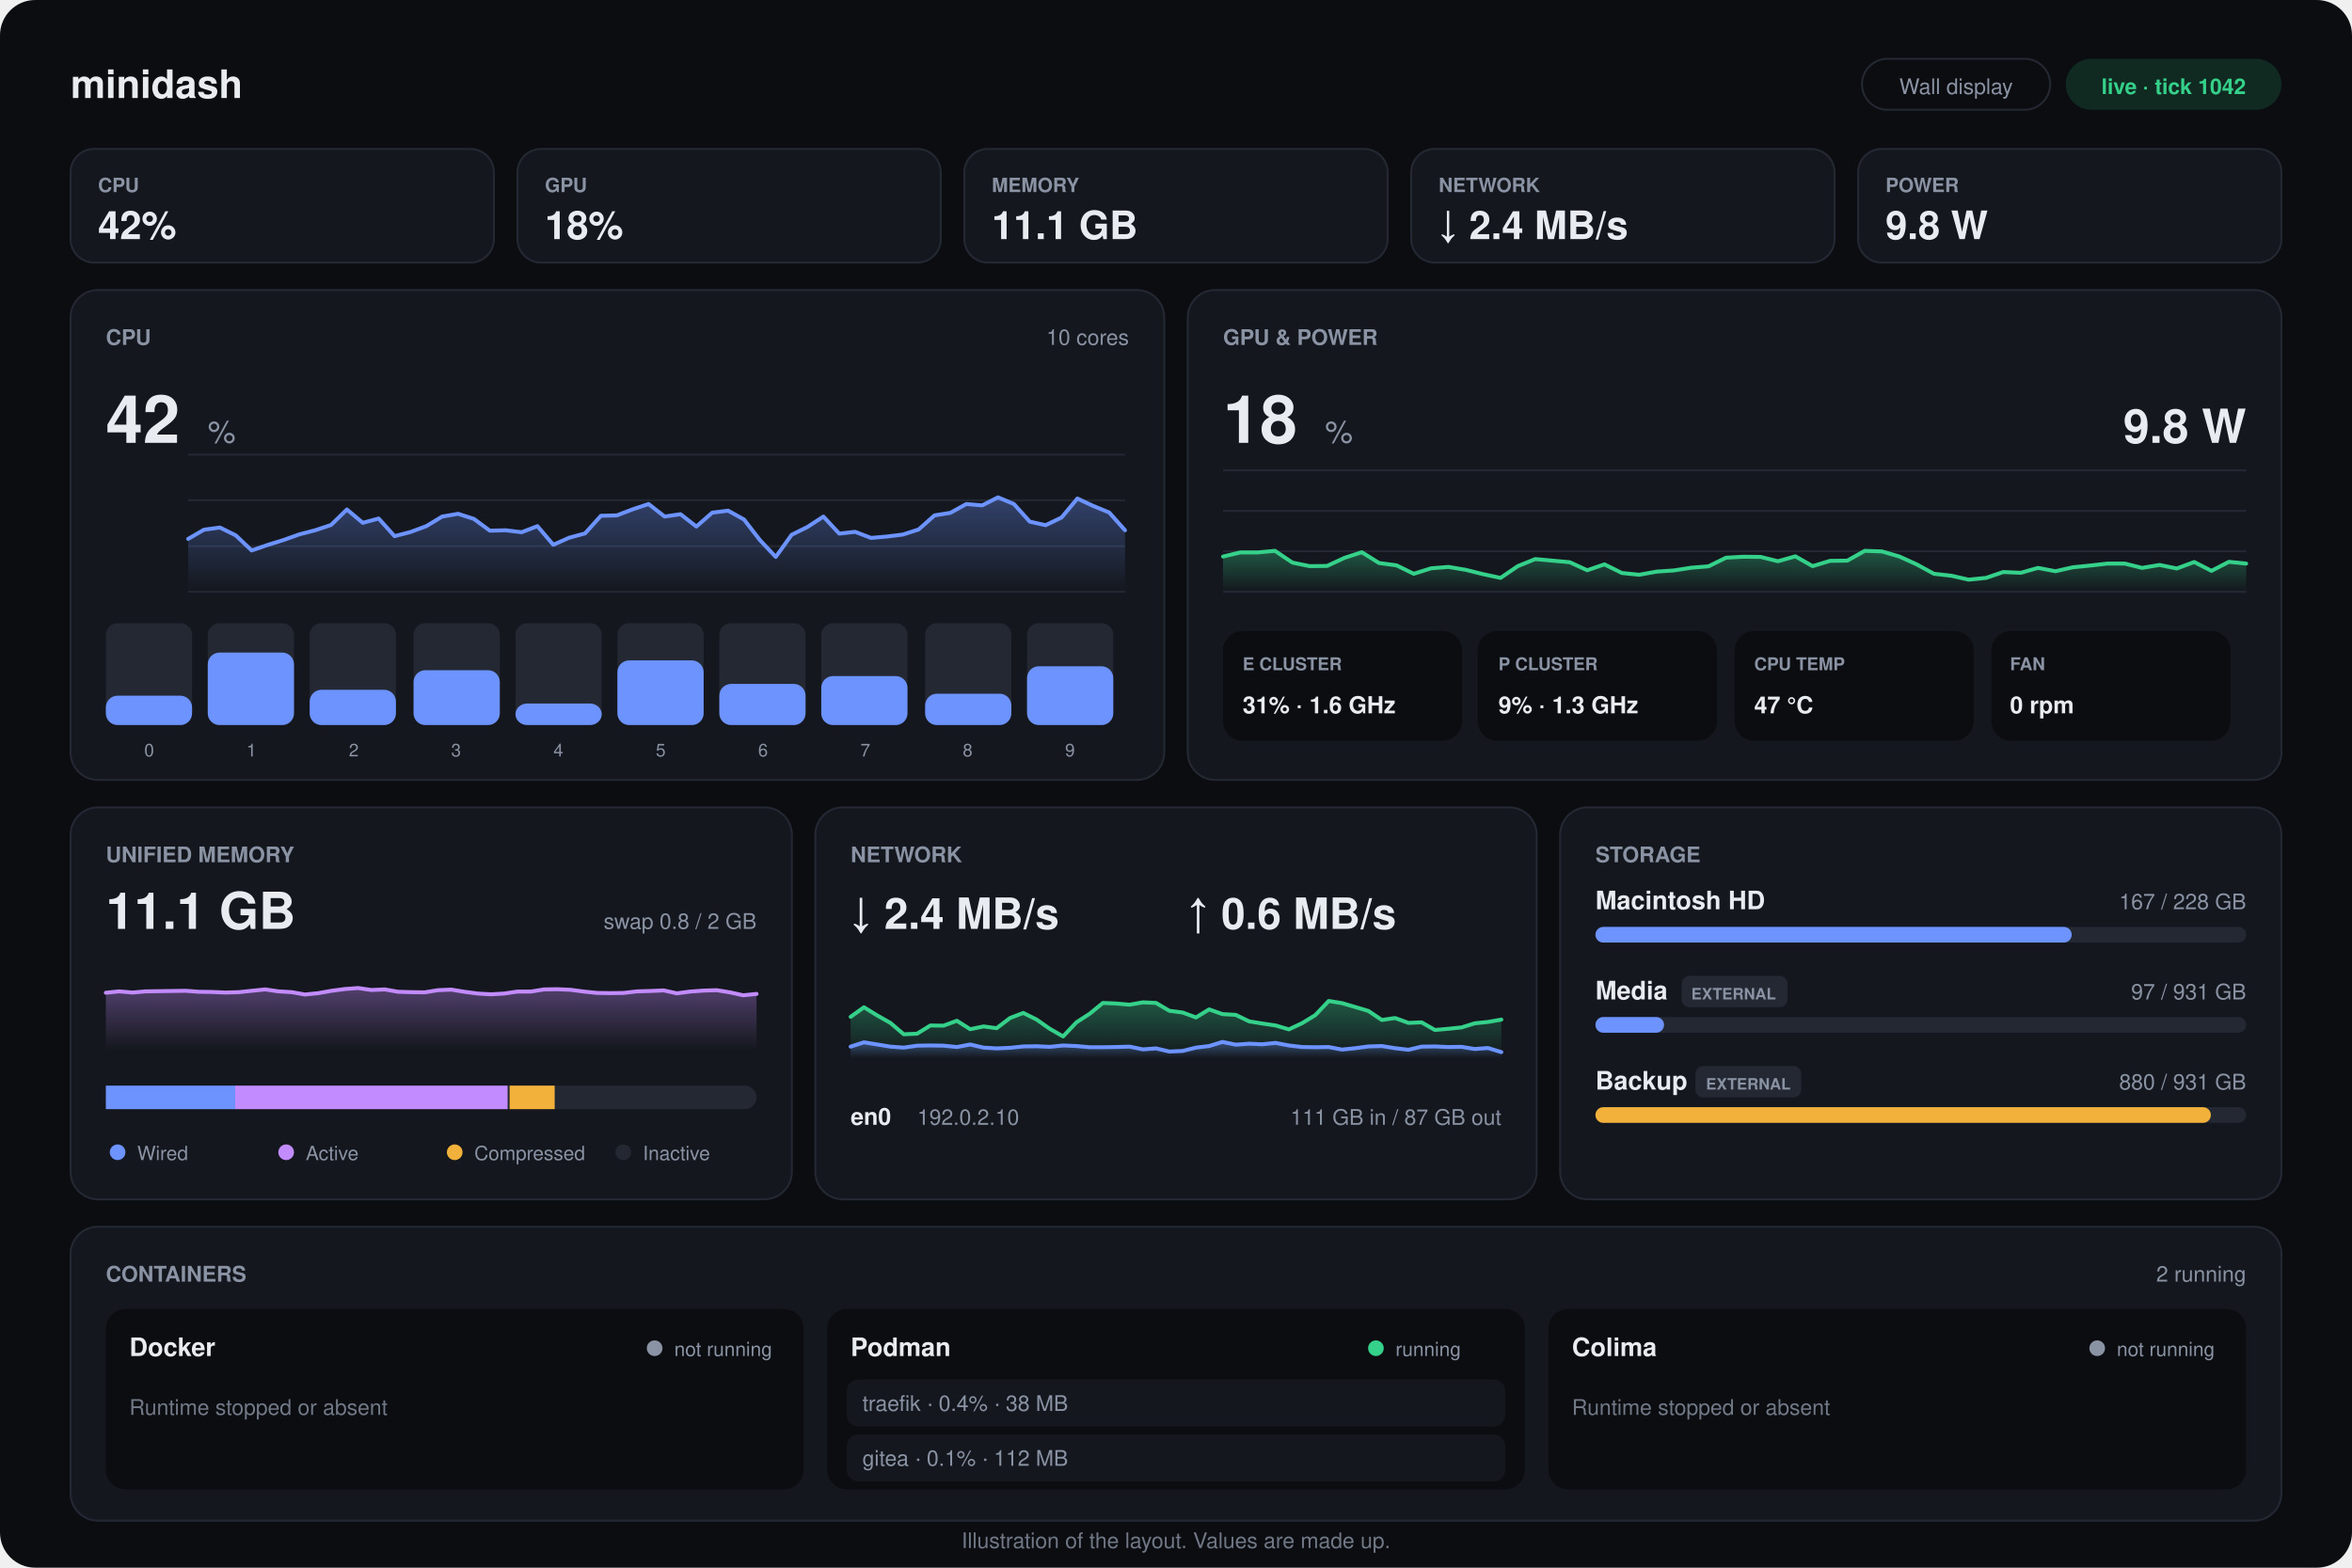
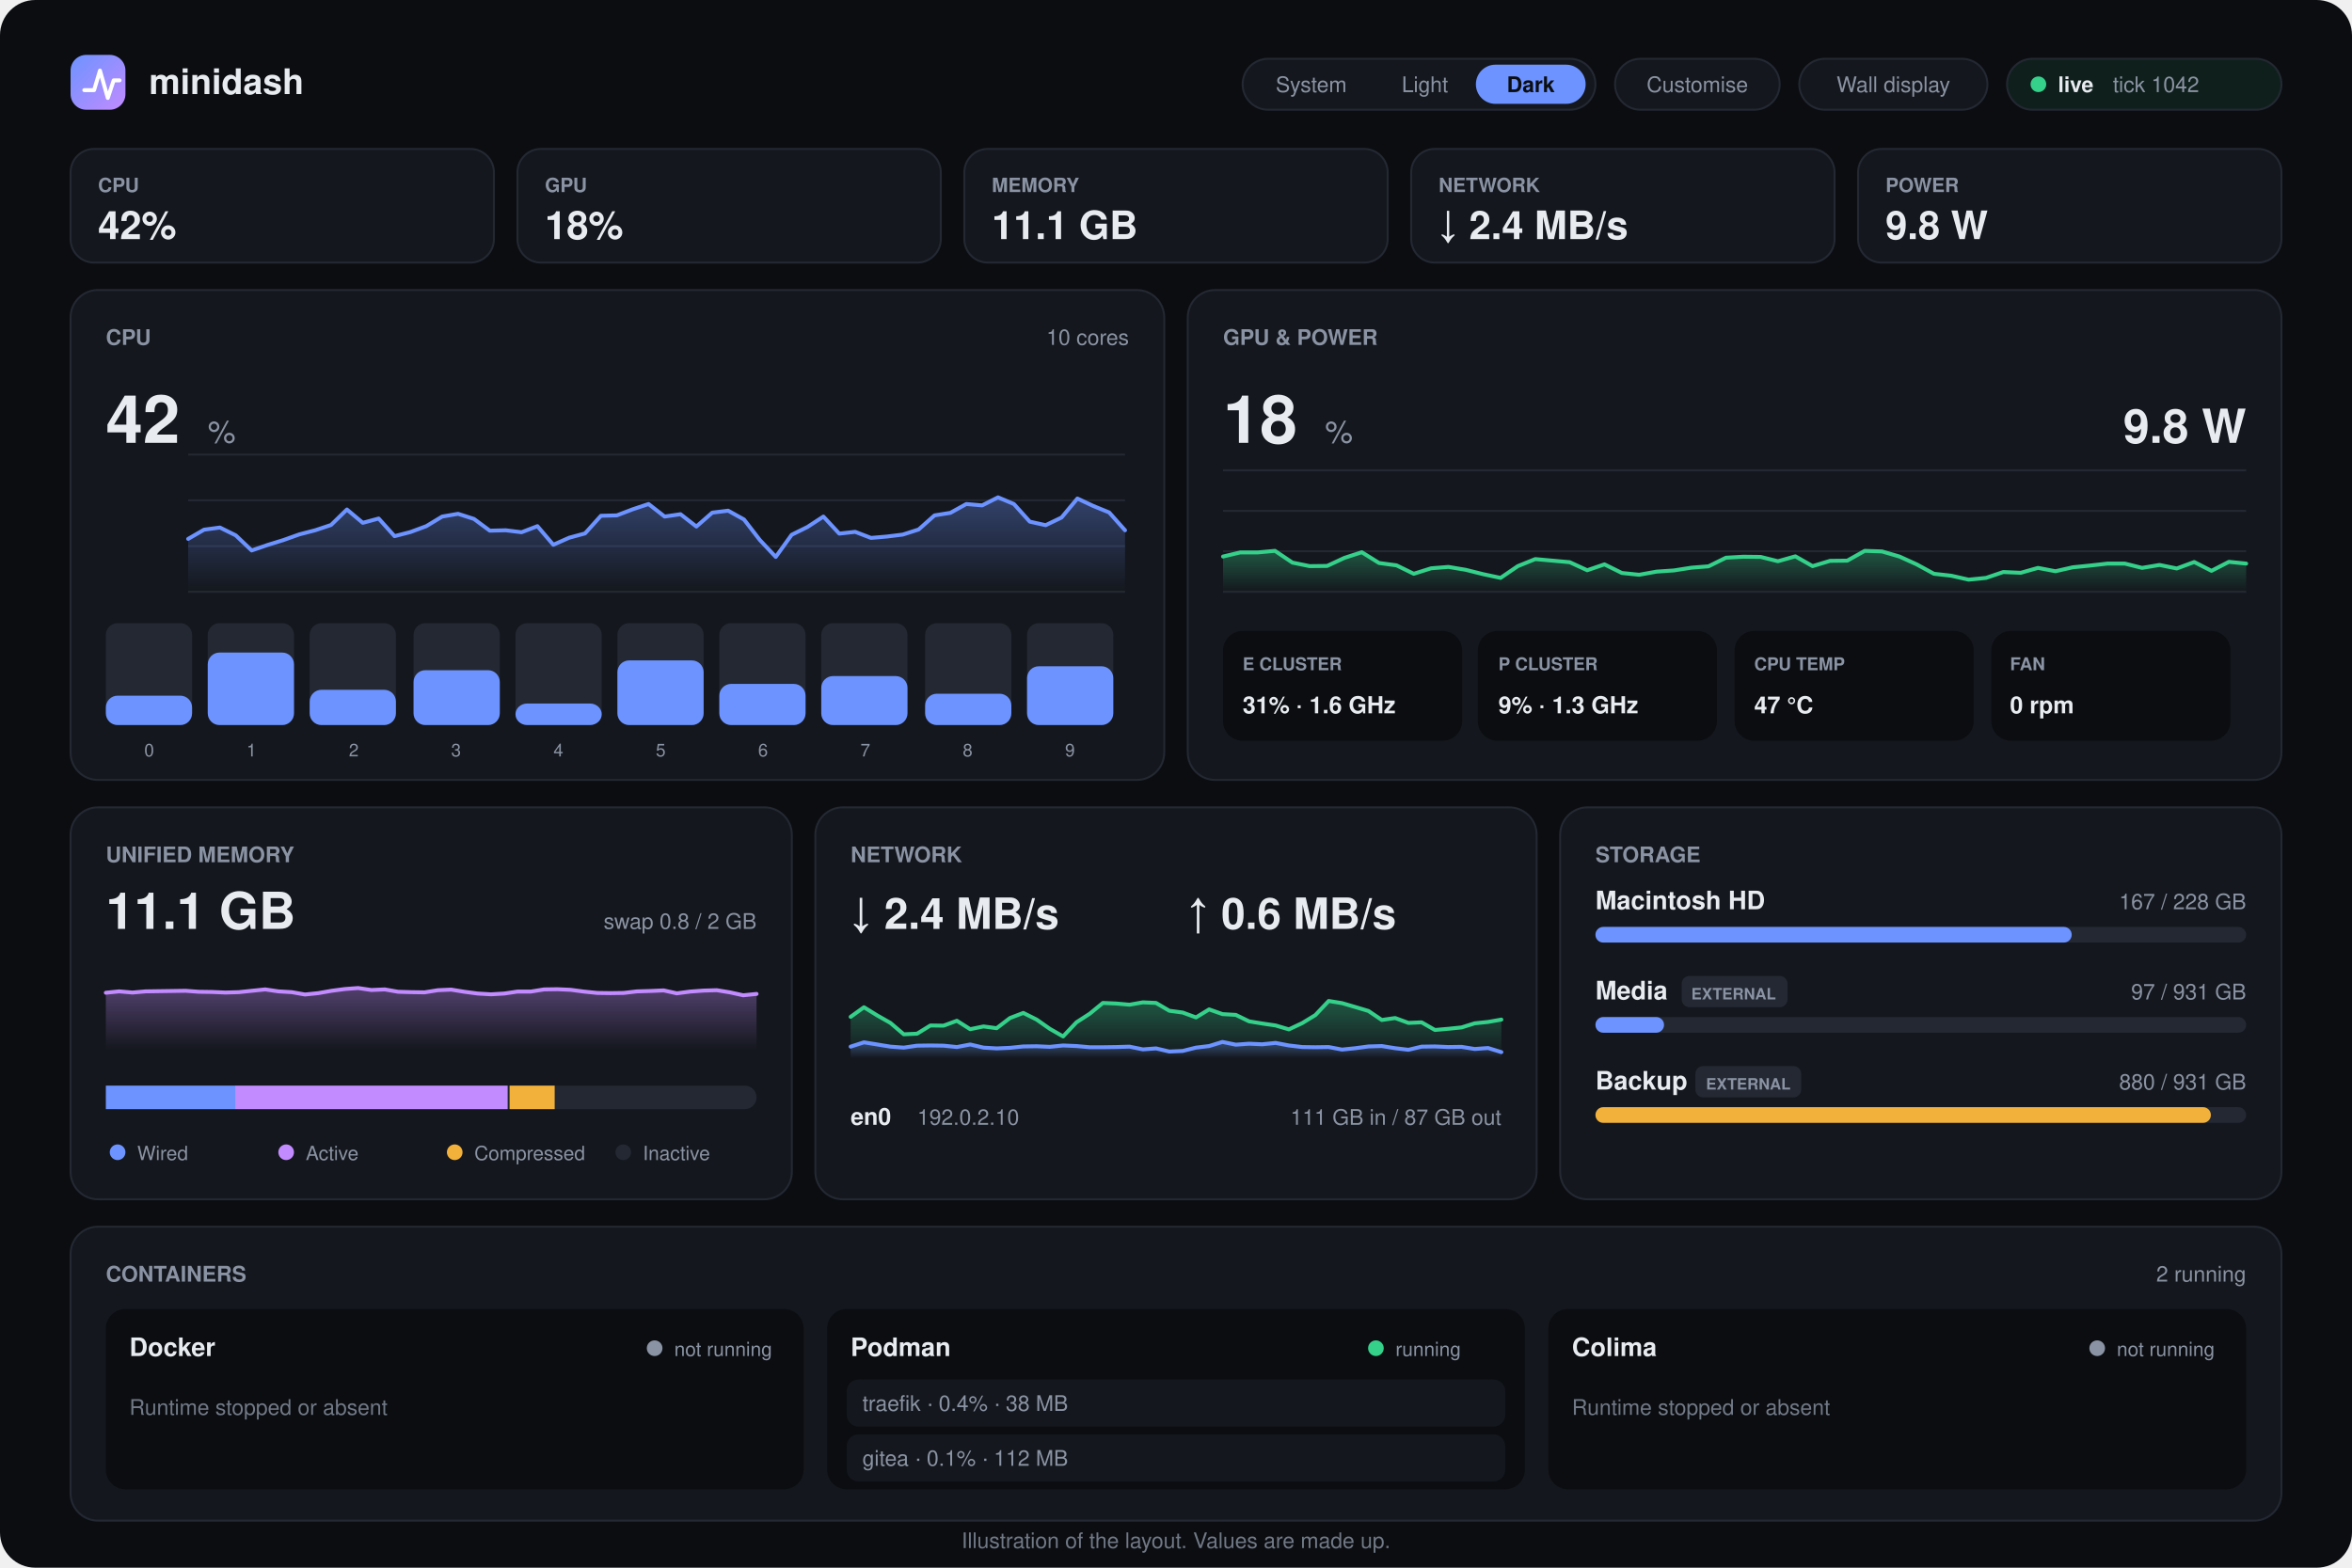
<svg xmlns="http://www.w3.org/2000/svg" width="1200" height="800" viewBox="0 0 1200 800" role="img" aria-labelledby="t d">
  <rect width="1200" height="800" rx="18" fill="#0b0d11" />
-   <text x="36" y="50" font-family="-apple-system, 'SF Pro Display', 'Segoe UI', Helvetica, Arial, sans-serif" font-size="20" font-weight="700" fill="#e8ebf0" text-anchor="start" opacity="1">minidash</text>
-   <rect x="950" y="30" width="96" height="26" rx="13" fill="none" stroke="#232832" />
-   <text x="998" y="48" font-family="-apple-system, 'SF Pro Display', 'Segoe UI', Helvetica, Arial, sans-serif" font-size="11" font-weight="500" fill="#8a93a3" text-anchor="middle" opacity="1">Wall display</text>
-   <rect x="1054" y="30" width="110" height="26" rx="13" fill="#35d08a" fill-opacity=".15" />
-   <text x="1109" y="48" font-family="-apple-system, 'SF Pro Display', 'Segoe UI', Helvetica, Arial, sans-serif" font-size="11" font-weight="600" fill="#35d08a" text-anchor="middle" opacity="1">live · tick 1042</text>
+   <defs>
+     <linearGradient id="hm" x1="0" y1="0" x2="1" y2="1">
+       <stop offset="0" stop-color="#6c93ff" />
+       <stop offset="1" stop-color="#c28bff" />
+     </linearGradient>
+   </defs>
+   <rect x="36" y="28" width="28" height="28" rx="8" fill="url(#hm)" />
+   <polyline points="43,46 48,46 51,36 55,50 58,41 61,41" fill="none" stroke="#fff" stroke-width="2" stroke-linecap="round" stroke-linejoin="round" />
+   <text x="76" y="48" font-family="-apple-system, 'SF Pro Display', 'Segoe UI', Helvetica, Arial, sans-serif" font-size="18" font-weight="700" fill="#e8ebf0" text-anchor="start" opacity="1">minidash</text>
+   <rect x="1024" y="30" width="140" height="26" rx="13" fill="#35d08a" fill-opacity=".10" stroke="#232832" />
+   <circle cx="1040" cy="43" r="4" fill="#35d08a" />
+   <text x="1050" y="47" font-family="-apple-system, 'SF Pro Display', 'Segoe UI', Helvetica, Arial, sans-serif" font-size="11" font-weight="600" fill="#e8ebf0" text-anchor="start" opacity="1">live</text>
+   <text x="1078" y="47" font-family="-apple-system, 'SF Pro Display', 'Segoe UI', Helvetica, Arial, sans-serif" font-size="11" font-weight="400" fill="#8a93a3" text-anchor="start" opacity="1">tick 1042</text>
+   <rect x="918" y="30" width="96" height="26" rx="13" fill="#14171d" stroke="#232832" />
+   <text x="966" y="47" font-family="-apple-system, 'SF Pro Display', 'Segoe UI', Helvetica, Arial, sans-serif" font-size="11" font-weight="500" fill="#8a93a3" text-anchor="middle" opacity="1">Wall display</text>
+   <rect x="824" y="30" width="84" height="26" rx="13" fill="#14171d" stroke="#232832" />
+   <text x="866" y="47" font-family="-apple-system, 'SF Pro Display', 'Segoe UI', Helvetica, Arial, sans-serif" font-size="11" font-weight="500" fill="#8a93a3" text-anchor="middle" opacity="1">Customise</text>
+   <rect x="634" y="30" width="180" height="26" rx="13" fill="#14171d" stroke="#232832" />
+   <rect x="637" y="33" width="64" height="20" rx="10" fill="none" />
+   <text x="669" y="47" font-family="-apple-system, 'SF Pro Display', 'Segoe UI', Helvetica, Arial, sans-serif" font-size="11" font-weight="500" fill="#8a93a3" text-anchor="middle" opacity="1">System</text>
+   <rect x="701" y="33" width="52" height="20" rx="10" fill="none" />
+   <text x="727" y="47" font-family="-apple-system, 'SF Pro Display', 'Segoe UI', Helvetica, Arial, sans-serif" font-size="11" font-weight="500" fill="#8a93a3" text-anchor="middle" opacity="1">Light</text>
+   <rect x="753" y="33" width="56" height="20" rx="10" fill="#6c93ff" />
+   <text x="781" y="47" font-family="-apple-system, 'SF Pro Display', 'Segoe UI', Helvetica, Arial, sans-serif" font-size="11" font-weight="600" fill="#0b0d11" text-anchor="middle" opacity="1">Dark</text>
  <rect x="36" y="76" width="216" height="58" rx="12" fill="#14171d" stroke="#232832" />
  <text x="50.0" y="98" font-family="-apple-system, 'SF Pro Display', 'Segoe UI', Helvetica, Arial, sans-serif" font-size="10" font-weight="600" fill="#8a93a3" text-anchor="start" opacity="1">CPU</text>
  <text x="50.0" y="122" font-family="-apple-system, 'SF Pro Display', 'Segoe UI', Helvetica, Arial, sans-serif" font-size="20" font-weight="650" fill="#e8ebf0" text-anchor="start" opacity="1">42%</text>
  <rect x="264" y="76" width="216" height="58" rx="12" fill="#14171d" stroke="#232832" />
  <text x="278.0" y="98" font-family="-apple-system, 'SF Pro Display', 'Segoe UI', Helvetica, Arial, sans-serif" font-size="10" font-weight="600" fill="#8a93a3" text-anchor="start" opacity="1">GPU</text>
  <text x="278.0" y="122" font-family="-apple-system, 'SF Pro Display', 'Segoe UI', Helvetica, Arial, sans-serif" font-size="20" font-weight="650" fill="#e8ebf0" text-anchor="start" opacity="1">18%</text>
  <rect x="492" y="76" width="216" height="58" rx="12" fill="#14171d" stroke="#232832" />
  <text x="506.0" y="98" font-family="-apple-system, 'SF Pro Display', 'Segoe UI', Helvetica, Arial, sans-serif" font-size="10" font-weight="600" fill="#8a93a3" text-anchor="start" opacity="1">MEMORY</text>
  <text x="506.0" y="122" font-family="-apple-system, 'SF Pro Display', 'Segoe UI', Helvetica, Arial, sans-serif" font-size="20" font-weight="650" fill="#e8ebf0" text-anchor="start" opacity="1">11.1 GB</text>
  <rect x="720" y="76" width="216" height="58" rx="12" fill="#14171d" stroke="#232832" />
  <text x="734.0" y="98" font-family="-apple-system, 'SF Pro Display', 'Segoe UI', Helvetica, Arial, sans-serif" font-size="10" font-weight="600" fill="#8a93a3" text-anchor="start" opacity="1">NETWORK</text>
  <text x="734.0" y="122" font-family="-apple-system, 'SF Pro Display', 'Segoe UI', Helvetica, Arial, sans-serif" font-size="20" font-weight="650" fill="#e8ebf0" text-anchor="start" opacity="1">↓ 2.4 MB/s</text>
  <rect x="948" y="76" width="216" height="58" rx="12" fill="#14171d" stroke="#232832" />
  <text x="962.0" y="98" font-family="-apple-system, 'SF Pro Display', 'Segoe UI', Helvetica, Arial, sans-serif" font-size="10" font-weight="600" fill="#8a93a3" text-anchor="start" opacity="1">POWER</text>
  <text x="962.0" y="122" font-family="-apple-system, 'SF Pro Display', 'Segoe UI', Helvetica, Arial, sans-serif" font-size="20" font-weight="650" fill="#e8ebf0" text-anchor="start" opacity="1">9.8 W</text>
  <rect x="36" y="148" width="558.0" height="250" rx="14" fill="#14171d" stroke="#232832" />
  <text x="54" y="176" font-family="-apple-system, 'SF Pro Display', 'Segoe UI', Helvetica, Arial, sans-serif" font-size="11" font-weight="700" fill="#8a93a3" text-anchor="start" opacity="1">CPU</text>
  <text x="576.0" y="176" font-family="-apple-system, 'SF Pro Display', 'Segoe UI', Helvetica, Arial, sans-serif" font-size="11" font-weight="400" fill="#8a93a3" text-anchor="end" opacity="1">10 cores</text>
  <text x="54" y="226" font-family="-apple-system, 'SF Pro Display', 'Segoe UI', Helvetica, Arial, sans-serif" font-size="34" font-weight="700" fill="#e8ebf0" text-anchor="start" opacity="1">42</text>
  <text x="106" y="226" font-family="-apple-system, 'SF Pro Display', 'Segoe UI', Helvetica, Arial, sans-serif" font-size="16" font-weight="400" fill="#8a93a3" text-anchor="start" opacity="1">%</text>
  <line x1="96" y1="232.0" x2="574.0" y2="232.0" stroke="#232832" stroke-width="1" />
  <line x1="96" y1="255.3" x2="574.0" y2="255.3" stroke="#232832" stroke-width="1" />
  <line x1="96" y1="278.7" x2="574.0" y2="278.7" stroke="#232832" stroke-width="1" />
  <line x1="96" y1="302.0" x2="574.0" y2="302.0" stroke="#232832" stroke-width="1" />
  <defs>
    <linearGradient id="c1" x1="0" y1="0" x2="0" y2="1">
      <stop offset="0" stop-color="#6c93ff" stop-opacity=".35" />
      <stop offset="1" stop-color="#6c93ff" stop-opacity="0" />
    </linearGradient>
  </defs>
  <polygon points="96.0,302.0 96.0,275.0 104.1,270.3 112.2,269.2 120.3,273.2 128.4,280.9 136.5,278.1 144.6,275.6 152.7,272.7 160.8,270.6 168.9,267.9 177.0,260.0 185.1,266.8 193.2,264.6 201.3,273.6 209.4,271.5 217.5,268.5 225.6,263.6 233.7,262.2 241.8,264.8 249.9,270.8 258.0,270.6 266.1,271.6 274.2,268.5 282.3,278.0 290.4,274.4 298.5,272.2 306.6,263.2 314.7,263.0 322.8,259.9 330.9,257.2 339.1,263.6 347.2,262.4 355.3,268.7 363.4,261.6 371.5,260.6 379.6,265.1 387.7,275.6 395.8,284.2 403.9,272.9 412.0,268.9 420.1,263.6 428.2,272.3 436.3,271.4 444.4,274.5 452.5,273.8 460.6,272.8 468.7,270.2 476.8,263.0 484.9,261.7 493.0,257.2 501.1,257.9 509.2,253.8 517.3,257.2 525.4,266.2 533.5,268.0 541.6,264.1 549.7,254.4 557.8,258.2 565.9,261.5 574.0,270.6 574.0,302.0" fill="url(#c1)" />
  <polyline points="96.0,275.0 104.1,270.3 112.2,269.2 120.3,273.2 128.4,280.9 136.5,278.1 144.6,275.6 152.7,272.7 160.8,270.6 168.9,267.9 177.0,260.0 185.1,266.8 193.2,264.6 201.3,273.6 209.4,271.5 217.5,268.5 225.6,263.6 233.7,262.2 241.8,264.8 249.9,270.8 258.0,270.6 266.1,271.6 274.2,268.5 282.3,278.0 290.4,274.4 298.5,272.2 306.6,263.2 314.7,263.0 322.8,259.9 330.9,257.2 339.1,263.6 347.2,262.4 355.3,268.7 363.4,261.6 371.5,260.6 379.6,265.1 387.7,275.6 395.8,284.2 403.9,272.9 412.0,268.9 420.1,263.6 428.2,272.3 436.3,271.4 444.4,274.5 452.5,273.8 460.6,272.8 468.7,270.2 476.8,263.0 484.9,261.7 493.0,257.2 501.1,257.9 509.2,253.8 517.3,257.2 525.4,266.2 533.5,268.0 541.6,264.1 549.7,254.4 557.8,258.2 565.9,261.5 574.0,270.6" fill="none" stroke="#6c93ff" stroke-width="2" stroke-linejoin="round" stroke-linecap="round" />
  <rect x="54" y="318" width="44" height="52" rx="6" fill="#232832" />
  <rect x="54" y="355" width="44" height="15" rx="6" fill="#6c93ff" />
  <text x="76.1" y="386" font-family="-apple-system, 'SF Pro Display', 'Segoe UI', Helvetica, Arial, sans-serif" font-size="9" font-weight="400" fill="#8a93a3" text-anchor="middle" opacity="1">0</text>
  <rect x="106" y="318" width="44" height="52" rx="6" fill="#232832" />
  <rect x="106" y="333" width="44" height="37" rx="6" fill="#6c93ff" />
  <text x="128.3" y="386" font-family="-apple-system, 'SF Pro Display', 'Segoe UI', Helvetica, Arial, sans-serif" font-size="9" font-weight="400" fill="#8a93a3" text-anchor="middle" opacity="1">1</text>
  <rect x="158" y="318" width="44" height="52" rx="6" fill="#232832" />
  <rect x="158" y="352" width="44" height="18" rx="6" fill="#6c93ff" />
  <text x="180.5" y="386" font-family="-apple-system, 'SF Pro Display', 'Segoe UI', Helvetica, Arial, sans-serif" font-size="9" font-weight="400" fill="#8a93a3" text-anchor="middle" opacity="1">2</text>
  <rect x="211" y="318" width="44" height="52" rx="6" fill="#232832" />
  <rect x="211" y="342" width="44" height="28" rx="6" fill="#6c93ff" />
  <text x="232.7" y="386" font-family="-apple-system, 'SF Pro Display', 'Segoe UI', Helvetica, Arial, sans-serif" font-size="9" font-weight="400" fill="#8a93a3" text-anchor="middle" opacity="1">3</text>
  <rect x="263" y="318" width="44" height="52" rx="6" fill="#232832" />
  <rect x="263" y="359" width="44" height="11" rx="6" fill="#6c93ff" />
  <text x="284.9" y="386" font-family="-apple-system, 'SF Pro Display', 'Segoe UI', Helvetica, Arial, sans-serif" font-size="9" font-weight="400" fill="#8a93a3" text-anchor="middle" opacity="1">4</text>
  <rect x="315" y="318" width="44" height="52" rx="6" fill="#232832" />
  <rect x="315" y="337" width="44" height="33" rx="6" fill="#6c93ff" />
  <text x="337.1" y="386" font-family="-apple-system, 'SF Pro Display', 'Segoe UI', Helvetica, Arial, sans-serif" font-size="9" font-weight="400" fill="#8a93a3" text-anchor="middle" opacity="1">5</text>
  <rect x="367" y="318" width="44" height="52" rx="6" fill="#232832" />
  <rect x="367" y="349" width="44" height="21" rx="6" fill="#6c93ff" />
  <text x="389.3" y="386" font-family="-apple-system, 'SF Pro Display', 'Segoe UI', Helvetica, Arial, sans-serif" font-size="9" font-weight="400" fill="#8a93a3" text-anchor="middle" opacity="1">6</text>
  <rect x="419" y="318" width="44" height="52" rx="6" fill="#232832" />
  <rect x="419" y="345" width="44" height="25" rx="6" fill="#6c93ff" />
  <text x="441.5" y="386" font-family="-apple-system, 'SF Pro Display', 'Segoe UI', Helvetica, Arial, sans-serif" font-size="9" font-weight="400" fill="#8a93a3" text-anchor="middle" opacity="1">7</text>
  <rect x="472" y="318" width="44" height="52" rx="6" fill="#232832" />
  <rect x="472" y="354" width="44" height="16" rx="6" fill="#6c93ff" />
  <text x="493.7" y="386" font-family="-apple-system, 'SF Pro Display', 'Segoe UI', Helvetica, Arial, sans-serif" font-size="9" font-weight="400" fill="#8a93a3" text-anchor="middle" opacity="1">8</text>
  <rect x="524" y="318" width="44" height="52" rx="6" fill="#232832" />
  <rect x="524" y="340" width="44" height="30" rx="6" fill="#6c93ff" />
  <text x="545.9" y="386" font-family="-apple-system, 'SF Pro Display', 'Segoe UI', Helvetica, Arial, sans-serif" font-size="9" font-weight="400" fill="#8a93a3" text-anchor="middle" opacity="1">9</text>
  <rect x="606.0" y="148" width="558.0" height="250" rx="14" fill="#14171d" stroke="#232832" />
  <text x="624.0" y="176" font-family="-apple-system, 'SF Pro Display', 'Segoe UI', Helvetica, Arial, sans-serif" font-size="11" font-weight="700" fill="#8a93a3" text-anchor="start" opacity="1">GPU &amp; POWER</text>
  <text x="624.0" y="226" font-family="-apple-system, 'SF Pro Display', 'Segoe UI', Helvetica, Arial, sans-serif" font-size="34" font-weight="700" fill="#e8ebf0" text-anchor="start" opacity="1">18</text>
  <text x="676.0" y="226" font-family="-apple-system, 'SF Pro Display', 'Segoe UI', Helvetica, Arial, sans-serif" font-size="16" font-weight="400" fill="#8a93a3" text-anchor="start" opacity="1">%</text>
  <text x="1146.0" y="226" font-family="-apple-system, 'SF Pro Display', 'Segoe UI', Helvetica, Arial, sans-serif" font-size="24" font-weight="650" fill="#e8ebf0" text-anchor="end" opacity="1">9.8 W</text>
  <line x1="624.0" y1="240.0" x2="1146.0" y2="240.0" stroke="#232832" stroke-width="1" />
  <line x1="624.0" y1="260.7" x2="1146.0" y2="260.7" stroke="#232832" stroke-width="1" />
  <line x1="624.0" y1="281.3" x2="1146.0" y2="281.3" stroke="#232832" stroke-width="1" />
  <line x1="624.0" y1="302.0" x2="1146.0" y2="302.0" stroke="#232832" stroke-width="1" />
  <defs>
    <linearGradient id="c2" x1="0" y1="0" x2="0" y2="1">
      <stop offset="0" stop-color="#35d08a" stop-opacity=".35" />
      <stop offset="1" stop-color="#35d08a" stop-opacity="0" />
    </linearGradient>
  </defs>
  <polygon points="624.0,302.0 624.0,284.0 632.8,281.9 641.7,281.9 650.5,281.1 659.4,287.1 668.2,288.9 677.1,288.8 685.9,284.7 694.8,281.8 703.6,287.3 712.5,288.5 721.3,292.8 730.2,290.0 739.0,289.3 747.9,290.8 756.7,293.0 765.6,294.9 774.4,288.9 783.3,285.3 792.1,286.1 800.9,286.9 809.8,291.0 818.6,288.0 827.5,292.4 836.3,293.3 845.2,291.7 854.0,291.1 862.9,289.7 871.7,289.0 880.6,284.6 889.4,284.1 898.3,284.2 907.1,286.4 916.0,283.9 924.8,288.9 933.7,286.2 942.5,286.1 951.4,281.1 960.2,281.4 969.1,284.0 977.9,288.0 986.7,292.8 995.6,293.8 1004.4,295.8 1013.3,294.9 1022.1,291.9 1031.0,292.3 1039.8,289.8 1048.7,291.5 1057.5,289.5 1066.4,288.6 1075.2,287.6 1084.1,287.6 1092.9,289.8 1101.8,288.3 1110.6,290.1 1119.5,286.8 1128.3,291.3 1137.2,286.7 1146.0,287.6 1146.0,302.0" fill="url(#c2)" />
  <polyline points="624.0,284.0 632.8,281.9 641.7,281.9 650.5,281.1 659.4,287.1 668.2,288.9 677.1,288.8 685.9,284.7 694.8,281.8 703.6,287.3 712.5,288.5 721.3,292.8 730.2,290.0 739.0,289.3 747.9,290.8 756.7,293.0 765.6,294.9 774.4,288.9 783.3,285.3 792.1,286.1 800.9,286.9 809.8,291.0 818.6,288.0 827.5,292.4 836.3,293.3 845.2,291.7 854.0,291.1 862.9,289.7 871.7,289.0 880.6,284.6 889.4,284.1 898.3,284.2 907.1,286.4 916.0,283.9 924.8,288.9 933.7,286.2 942.5,286.1 951.4,281.1 960.2,281.4 969.1,284.0 977.9,288.0 986.7,292.8 995.6,293.8 1004.4,295.8 1013.3,294.9 1022.1,291.9 1031.0,292.3 1039.8,289.8 1048.7,291.5 1057.5,289.5 1066.4,288.6 1075.2,287.6 1084.1,287.6 1092.9,289.8 1101.8,288.3 1110.6,290.1 1119.5,286.8 1128.3,291.3 1137.2,286.7 1146.0,287.6" fill="none" stroke="#35d08a" stroke-width="2" stroke-linejoin="round" stroke-linecap="round" />
  <rect x="624" y="322" width="122" height="56" rx="10" fill="#0b0d11" />
  <text x="634.0" y="342" font-family="-apple-system, 'SF Pro Display', 'Segoe UI', Helvetica, Arial, sans-serif" font-size="9" font-weight="600" fill="#8a93a3" text-anchor="start" opacity="1">E CLUSTER</text>
  <text x="634.0" y="364" font-family="-apple-system, 'SF Pro Display', 'Segoe UI', Helvetica, Arial, sans-serif" font-size="12" font-weight="600" fill="#e8ebf0" text-anchor="start" opacity="1">31% · 1.6 GHz</text>
  <rect x="754" y="322" width="122" height="56" rx="10" fill="#0b0d11" />
  <text x="764.5" y="342" font-family="-apple-system, 'SF Pro Display', 'Segoe UI', Helvetica, Arial, sans-serif" font-size="9" font-weight="600" fill="#8a93a3" text-anchor="start" opacity="1">P CLUSTER</text>
  <text x="764.5" y="364" font-family="-apple-system, 'SF Pro Display', 'Segoe UI', Helvetica, Arial, sans-serif" font-size="12" font-weight="600" fill="#e8ebf0" text-anchor="start" opacity="1">9% · 1.3 GHz</text>
  <rect x="885" y="322" width="122" height="56" rx="10" fill="#0b0d11" />
  <text x="895.0" y="342" font-family="-apple-system, 'SF Pro Display', 'Segoe UI', Helvetica, Arial, sans-serif" font-size="9" font-weight="600" fill="#8a93a3" text-anchor="start" opacity="1">CPU TEMP</text>
  <text x="895.0" y="364" font-family="-apple-system, 'SF Pro Display', 'Segoe UI', Helvetica, Arial, sans-serif" font-size="12" font-weight="600" fill="#e8ebf0" text-anchor="start" opacity="1">47 °C</text>
  <rect x="1016" y="322" width="122" height="56" rx="10" fill="#0b0d11" />
  <text x="1025.5" y="342" font-family="-apple-system, 'SF Pro Display', 'Segoe UI', Helvetica, Arial, sans-serif" font-size="9" font-weight="600" fill="#8a93a3" text-anchor="start" opacity="1">FAN</text>
  <text x="1025.5" y="364" font-family="-apple-system, 'SF Pro Display', 'Segoe UI', Helvetica, Arial, sans-serif" font-size="12" font-weight="600" fill="#e8ebf0" text-anchor="start" opacity="1">0 rpm</text>
  <rect x="36" y="412" width="368.0" height="200" rx="14" fill="#14171d" stroke="#232832" />
  <text x="54" y="440" font-family="-apple-system, 'SF Pro Display', 'Segoe UI', Helvetica, Arial, sans-serif" font-size="11" font-weight="700" fill="#8a93a3" text-anchor="start" opacity="1">UNIFIED MEMORY</text>
  <text x="54" y="474" font-family="-apple-system, 'SF Pro Display', 'Segoe UI', Helvetica, Arial, sans-serif" font-size="26" font-weight="700" fill="#e8ebf0" text-anchor="start" opacity="1">11.1 GB</text>
  <text x="386.0" y="474" font-family="-apple-system, 'SF Pro Display', 'Segoe UI', Helvetica, Arial, sans-serif" font-size="11" font-weight="400" fill="#8a93a3" text-anchor="end" opacity="1">swap 0.8 / 2 GB</text>
  <defs>
    <linearGradient id="m1" x1="0" y1="0" x2="0" y2="1">
      <stop offset="0" stop-color="#c28bff" stop-opacity=".35" />
      <stop offset="1" stop-color="#c28bff" stop-opacity="0" />
    </linearGradient>
  </defs>
  <polygon points="54.0,536.0 54.0,506.6 60.8,505.9 67.6,506.5 74.3,505.9 81.1,505.8 87.9,505.7 94.7,505.6 101.4,506.1 108.2,506.2 115.0,506.5 121.8,506.3 128.5,505.6 135.3,504.9 142.1,505.9 148.9,506.3 155.6,507.5 162.4,506.8 169.2,505.6 176.0,504.7 182.7,504.2 189.5,505.2 196.3,504.9 203.1,506.1 209.8,506.3 216.6,506.4 223.4,505.3 230.2,505.0 236.9,506.1 243.7,507.0 250.5,507.4 257.3,507.0 264.0,506.0 270.8,506.0 277.6,504.9 284.4,504.8 291.1,505.1 297.9,506.0 304.7,506.7 311.5,506.8 318.2,506.7 325.0,505.9 331.8,505.7 338.6,505.4 345.3,506.9 352.1,506.0 358.9,505.5 365.7,505.3 372.4,506.4 379.2,507.9 386.0,507.2 386.0,536.0" fill="url(#m1)" />
  <polyline points="54.0,506.6 60.8,505.9 67.6,506.5 74.3,505.9 81.1,505.8 87.9,505.7 94.7,505.6 101.4,506.1 108.2,506.2 115.0,506.5 121.8,506.3 128.5,505.6 135.3,504.9 142.1,505.9 148.9,506.3 155.6,507.5 162.4,506.8 169.2,505.6 176.0,504.7 182.7,504.2 189.5,505.2 196.3,504.9 203.1,506.1 209.8,506.3 216.6,506.4 223.4,505.3 230.2,505.0 236.9,506.1 243.7,507.0 250.5,507.4 257.3,507.0 264.0,506.0 270.8,506.0 277.6,504.9 284.4,504.8 291.1,505.1 297.9,506.0 304.7,506.7 311.5,506.8 318.2,506.7 325.0,505.9 331.8,505.7 338.6,505.4 345.3,506.9 352.1,506.0 358.9,505.5 365.7,505.3 372.4,506.4 379.2,507.9 386.0,507.2" fill="none" stroke="#c28bff" stroke-width="2" stroke-linejoin="round" stroke-linecap="round" />
  <rect x="54" y="554" width="332.0" height="12" rx="6" fill="#232832" />
  <rect x="54" y="554" width="66" height="12" fill="#6c93ff" />
  <rect x="120" y="554" width="139" height="12" fill="#c28bff" />
  <rect x="260" y="554" width="23" height="12" fill="#f2b13a" />
  <circle cx="60" cy="588" r="4" fill="#6c93ff" />
  <text x="70" y="592" font-family="-apple-system, 'SF Pro Display', 'Segoe UI', Helvetica, Arial, sans-serif" font-size="10" font-weight="400" fill="#8a93a3" text-anchor="start" opacity="1">Wired</text>
  <circle cx="146" cy="588" r="4" fill="#c28bff" />
  <text x="156" y="592" font-family="-apple-system, 'SF Pro Display', 'Segoe UI', Helvetica, Arial, sans-serif" font-size="10" font-weight="400" fill="#8a93a3" text-anchor="start" opacity="1">Active</text>
  <circle cx="232" cy="588" r="4" fill="#f2b13a" />
  <text x="242" y="592" font-family="-apple-system, 'SF Pro Display', 'Segoe UI', Helvetica, Arial, sans-serif" font-size="10" font-weight="400" fill="#8a93a3" text-anchor="start" opacity="1">Compressed</text>
  <circle cx="318" cy="588" r="4" fill="#232832" />
  <text x="328" y="592" font-family="-apple-system, 'SF Pro Display', 'Segoe UI', Helvetica, Arial, sans-serif" font-size="10" font-weight="400" fill="#8a93a3" text-anchor="start" opacity="1">Inactive</text>
  <rect x="416.0" y="412" width="368.0" height="200" rx="14" fill="#14171d" stroke="#232832" />
  <text x="434.0" y="440" font-family="-apple-system, 'SF Pro Display', 'Segoe UI', Helvetica, Arial, sans-serif" font-size="11" font-weight="700" fill="#8a93a3" text-anchor="start" opacity="1">NETWORK</text>
  <text x="434.0" y="474" font-family="-apple-system, 'SF Pro Display', 'Segoe UI', Helvetica, Arial, sans-serif" font-size="22" font-weight="700" fill="#e8ebf0" text-anchor="start" opacity="1">↓ 2.4 MB/s</text>
  <text x="606.0" y="474" font-family="-apple-system, 'SF Pro Display', 'Segoe UI', Helvetica, Arial, sans-serif" font-size="22" font-weight="700" fill="#e8ebf0" text-anchor="start" opacity="1">↑ 0.6 MB/s</text>
  <defs>
    <linearGradient id="n1" x1="0" y1="0" x2="0" y2="1">
      <stop offset="0" stop-color="#35d08a" stop-opacity=".35" />
      <stop offset="1" stop-color="#35d08a" stop-opacity="0" />
    </linearGradient>
  </defs>
  <polygon points="434.0,540.0 434.0,518.9 440.8,514.0 447.6,518.2 454.3,522.0 461.1,527.8 467.9,527.5 474.7,523.3 481.4,523.4 488.2,520.9 495.0,525.2 501.8,523.8 508.5,524.7 515.3,519.5 522.1,516.9 528.9,520.3 535.6,525.0 542.4,528.9 549.2,521.7 556.0,517.3 562.7,511.8 569.5,512.1 576.3,512.7 583.1,511.5 589.8,511.8 596.6,515.8 603.4,516.7 610.2,519.2 616.9,515.1 623.7,517.5 630.5,517.9 637.3,521.2 644.0,522.3 650.8,523.3 657.6,525.3 664.4,522.1 671.1,518.0 677.9,510.8 684.7,511.9 691.5,513.9 698.2,515.9 705.0,520.5 711.8,519.5 718.6,522.0 725.3,521.7 732.1,525.6 738.9,525.0 745.7,524.3 752.4,522.2 759.2,521.5 766.0,520.3 766.0,540.0" fill="url(#n1)" />
  <polyline points="434.0,518.9 440.8,514.0 447.6,518.2 454.3,522.0 461.1,527.8 467.9,527.5 474.7,523.3 481.4,523.4 488.2,520.9 495.0,525.2 501.8,523.8 508.5,524.7 515.3,519.5 522.1,516.9 528.9,520.3 535.6,525.0 542.4,528.9 549.2,521.7 556.0,517.3 562.7,511.8 569.5,512.1 576.3,512.7 583.1,511.5 589.8,511.8 596.6,515.8 603.4,516.7 610.2,519.2 616.9,515.1 623.7,517.5 630.5,517.9 637.3,521.2 644.0,522.3 650.8,523.3 657.6,525.3 664.4,522.1 671.1,518.0 677.9,510.8 684.7,511.9 691.5,513.9 698.2,515.9 705.0,520.5 711.8,519.5 718.6,522.0 725.3,521.7 732.1,525.6 738.9,525.0 745.7,524.3 752.4,522.2 759.2,521.5 766.0,520.3" fill="none" stroke="#35d08a" stroke-width="2" stroke-linejoin="round" stroke-linecap="round" />
  <defs>
    <linearGradient id="n2" x1="0" y1="0" x2="0" y2="1">
      <stop offset="0" stop-color="#6c93ff" stop-opacity=".35" />
      <stop offset="1" stop-color="#6c93ff" stop-opacity="0" />
    </linearGradient>
  </defs>
  <polygon points="434.0,540.0 434.0,534.1 440.8,531.9 447.6,533.0 454.3,534.1 461.1,534.6 467.9,533.6 474.7,533.5 481.4,533.6 488.2,534.3 495.0,533.0 501.8,534.6 508.5,535.0 515.3,534.7 522.1,534.0 528.9,533.9 535.6,534.2 542.4,533.5 549.2,533.8 556.0,534.4 562.7,534.4 569.5,534.3 576.3,534.1 583.1,535.5 589.8,535.0 596.6,536.6 603.4,536.3 610.2,534.6 616.9,533.8 623.7,531.7 630.5,533.1 637.3,532.6 644.0,532.9 650.8,532.2 657.6,533.5 664.4,534.3 671.1,534.4 677.9,534.3 684.7,535.6 691.5,534.9 698.2,534.0 705.0,533.8 711.8,534.9 718.6,535.7 725.3,534.1 732.1,534.0 738.9,534.3 745.7,534.2 752.4,535.3 759.2,534.8 766.0,536.9 766.0,540.0" fill="url(#n2)" />
  <polyline points="434.0,534.1 440.8,531.9 447.6,533.0 454.3,534.1 461.1,534.6 467.9,533.6 474.7,533.5 481.4,533.6 488.2,534.3 495.0,533.0 501.8,534.6 508.5,535.0 515.3,534.7 522.1,534.0 528.9,533.9 535.6,534.2 542.4,533.5 549.2,533.8 556.0,534.4 562.7,534.4 569.5,534.3 576.3,534.1 583.1,535.5 589.8,535.0 596.6,536.6 603.4,536.3 610.2,534.6 616.9,533.8 623.7,531.7 630.5,533.1 637.3,532.6 644.0,532.9 650.8,532.2 657.6,533.5 664.4,534.3 671.1,534.4 677.9,534.3 684.7,535.6 691.5,534.9 698.2,534.0 705.0,533.8 711.8,534.9 718.6,535.7 725.3,534.1 732.1,534.0 738.9,534.3 745.7,534.2 752.4,535.3 759.2,534.8 766.0,536.9" fill="none" stroke="#6c93ff" stroke-width="2" stroke-linejoin="round" stroke-linecap="round" />
  <text x="434.0" y="574" font-family="-apple-system, 'SF Pro Display', 'Segoe UI', Helvetica, Arial, sans-serif" font-size="12" font-weight="600" fill="#e8ebf0" text-anchor="start" opacity="1">en0</text>
  <text x="468.0" y="574" font-family="-apple-system, 'SF Pro Display', 'Segoe UI', Helvetica, Arial, sans-serif" font-size="11" font-weight="400" fill="#8a93a3" text-anchor="start" opacity="1">192.0.2.10</text>
  <text x="766.0" y="574" font-family="-apple-system, 'SF Pro Display', 'Segoe UI', Helvetica, Arial, sans-serif" font-size="11" font-weight="400" fill="#8a93a3" text-anchor="end" opacity="1">111 GB in / 87 GB out</text>
  <rect x="796.0" y="412" width="368.0" height="200" rx="14" fill="#14171d" stroke="#232832" />
  <text x="814.0" y="440" font-family="-apple-system, 'SF Pro Display', 'Segoe UI', Helvetica, Arial, sans-serif" font-size="11" font-weight="700" fill="#8a93a3" text-anchor="start" opacity="1">STORAGE</text>
  <text x="814.0" y="464" font-family="-apple-system, 'SF Pro Display', 'Segoe UI', Helvetica, Arial, sans-serif" font-size="13" font-weight="600" fill="#e8ebf0" text-anchor="start" opacity="1">Macintosh HD</text>
  <text x="1146.0" y="464" font-family="-apple-system, 'SF Pro Display', 'Segoe UI', Helvetica, Arial, sans-serif" font-size="11" font-weight="400" fill="#8a93a3" text-anchor="end" opacity="1">167 / 228 GB</text>
  <rect x="814.0" y="473" width="332.0" height="8" rx="4" fill="#232832" />
  <rect x="814.0" y="473" width="243" height="8" rx="4" fill="#6c93ff" />
  <text x="814.0" y="510" font-family="-apple-system, 'SF Pro Display', 'Segoe UI', Helvetica, Arial, sans-serif" font-size="13" font-weight="600" fill="#e8ebf0" text-anchor="start" opacity="1">Media</text>
  <rect x="858" y="498" width="54" height="16" rx="4" fill="#232832" />
  <text x="884.5" y="510" font-family="-apple-system, 'SF Pro Display', 'Segoe UI', Helvetica, Arial, sans-serif" font-size="8" font-weight="700" fill="#8a93a3" text-anchor="middle" opacity="1">EXTERNAL</text>
  <text x="1146.0" y="510" font-family="-apple-system, 'SF Pro Display', 'Segoe UI', Helvetica, Arial, sans-serif" font-size="11" font-weight="400" fill="#8a93a3" text-anchor="end" opacity="1">97 / 931 GB</text>
  <rect x="814.0" y="519" width="332.0" height="8" rx="4" fill="#232832" />
  <rect x="814.0" y="519" width="35" height="8" rx="4" fill="#6c93ff" />
  <text x="814.0" y="556" font-family="-apple-system, 'SF Pro Display', 'Segoe UI', Helvetica, Arial, sans-serif" font-size="13" font-weight="600" fill="#e8ebf0" text-anchor="start" opacity="1">Backup</text>
  <rect x="865" y="544" width="54" height="16" rx="4" fill="#232832" />
  <text x="892.0" y="556" font-family="-apple-system, 'SF Pro Display', 'Segoe UI', Helvetica, Arial, sans-serif" font-size="8" font-weight="700" fill="#8a93a3" text-anchor="middle" opacity="1">EXTERNAL</text>
  <text x="1146.0" y="556" font-family="-apple-system, 'SF Pro Display', 'Segoe UI', Helvetica, Arial, sans-serif" font-size="11" font-weight="400" fill="#8a93a3" text-anchor="end" opacity="1">880 / 931 GB</text>
  <rect x="814.0" y="565" width="332.0" height="8" rx="4" fill="#232832" />
  <rect x="814.0" y="565" width="314" height="8" rx="4" fill="#f2b13a" />
  <rect x="36" y="626" width="1128" height="150" rx="14" fill="#14171d" stroke="#232832" />
  <text x="54" y="654" font-family="-apple-system, 'SF Pro Display', 'Segoe UI', Helvetica, Arial, sans-serif" font-size="11" font-weight="700" fill="#8a93a3" text-anchor="start" opacity="1">CONTAINERS</text>
  <text x="1146" y="654" font-family="-apple-system, 'SF Pro Display', 'Segoe UI', Helvetica, Arial, sans-serif" font-size="11" font-weight="400" fill="#8a93a3" text-anchor="end" opacity="1">2 running</text>
  <rect x="54" y="668" width="356" height="92" rx="10" fill="#0b0d11" />
  <text x="66.0" y="692" font-family="-apple-system, 'SF Pro Display', 'Segoe UI', Helvetica, Arial, sans-serif" font-size="13" font-weight="650" fill="#e8ebf0" text-anchor="start" opacity="1">Docker</text>
  <circle cx="334" cy="688" r="4" fill="#8a93a3" />
  <text x="344.0" y="692" font-family="-apple-system, 'SF Pro Display', 'Segoe UI', Helvetica, Arial, sans-serif" font-size="10" font-weight="400" fill="#8a93a3" text-anchor="start" opacity="1">not running</text>
  <text x="66.0" y="722" font-family="-apple-system, 'SF Pro Display', 'Segoe UI', Helvetica, Arial, sans-serif" font-size="11" font-weight="400" fill="#8a93a3" text-anchor="start" opacity="0.8">Runtime stopped or absent</text>
  <rect x="422" y="668" width="356" height="92" rx="10" fill="#0b0d11" />
  <text x="434.0" y="692" font-family="-apple-system, 'SF Pro Display', 'Segoe UI', Helvetica, Arial, sans-serif" font-size="13" font-weight="650" fill="#e8ebf0" text-anchor="start" opacity="1">Podman</text>
  <circle cx="702" cy="688" r="4" fill="#35d08a" />
  <text x="712.0" y="692" font-family="-apple-system, 'SF Pro Display', 'Segoe UI', Helvetica, Arial, sans-serif" font-size="10" font-weight="400" fill="#8a93a3" text-anchor="start" opacity="1">running</text>
  <rect x="432" y="704" width="336" height="24" rx="6" fill="#14171d" />
  <text x="440.0" y="720" font-family="-apple-system, 'SF Pro Display', 'Segoe UI', Helvetica, Arial, sans-serif" font-size="11" font-weight="400" fill="#8a93a3" text-anchor="start" opacity="1">traefik · 0.4% · 38 MB</text>
  <rect x="432" y="732" width="336" height="24" rx="6" fill="#14171d" />
  <text x="440.0" y="748" font-family="-apple-system, 'SF Pro Display', 'Segoe UI', Helvetica, Arial, sans-serif" font-size="11" font-weight="400" fill="#8a93a3" text-anchor="start" opacity="1">gitea · 0.1% · 112 MB</text>
  <rect x="790" y="668" width="356" height="92" rx="10" fill="#0b0d11" />
  <text x="802.0" y="692" font-family="-apple-system, 'SF Pro Display', 'Segoe UI', Helvetica, Arial, sans-serif" font-size="13" font-weight="650" fill="#e8ebf0" text-anchor="start" opacity="1">Colima</text>
  <circle cx="1070" cy="688" r="4" fill="#8a93a3" />
  <text x="1080.0" y="692" font-family="-apple-system, 'SF Pro Display', 'Segoe UI', Helvetica, Arial, sans-serif" font-size="10" font-weight="400" fill="#8a93a3" text-anchor="start" opacity="1">not running</text>
  <text x="802.0" y="722" font-family="-apple-system, 'SF Pro Display', 'Segoe UI', Helvetica, Arial, sans-serif" font-size="11" font-weight="400" fill="#8a93a3" text-anchor="start" opacity="0.8">Runtime stopped or absent</text>
  <text x="600.0" y="790" font-family="-apple-system, 'SF Pro Display', 'Segoe UI', Helvetica, Arial, sans-serif" font-size="11" fill="#8a93a3" text-anchor="middle" opacity=".8">Illustration of the layout. Values are made up.</text>
</svg>
